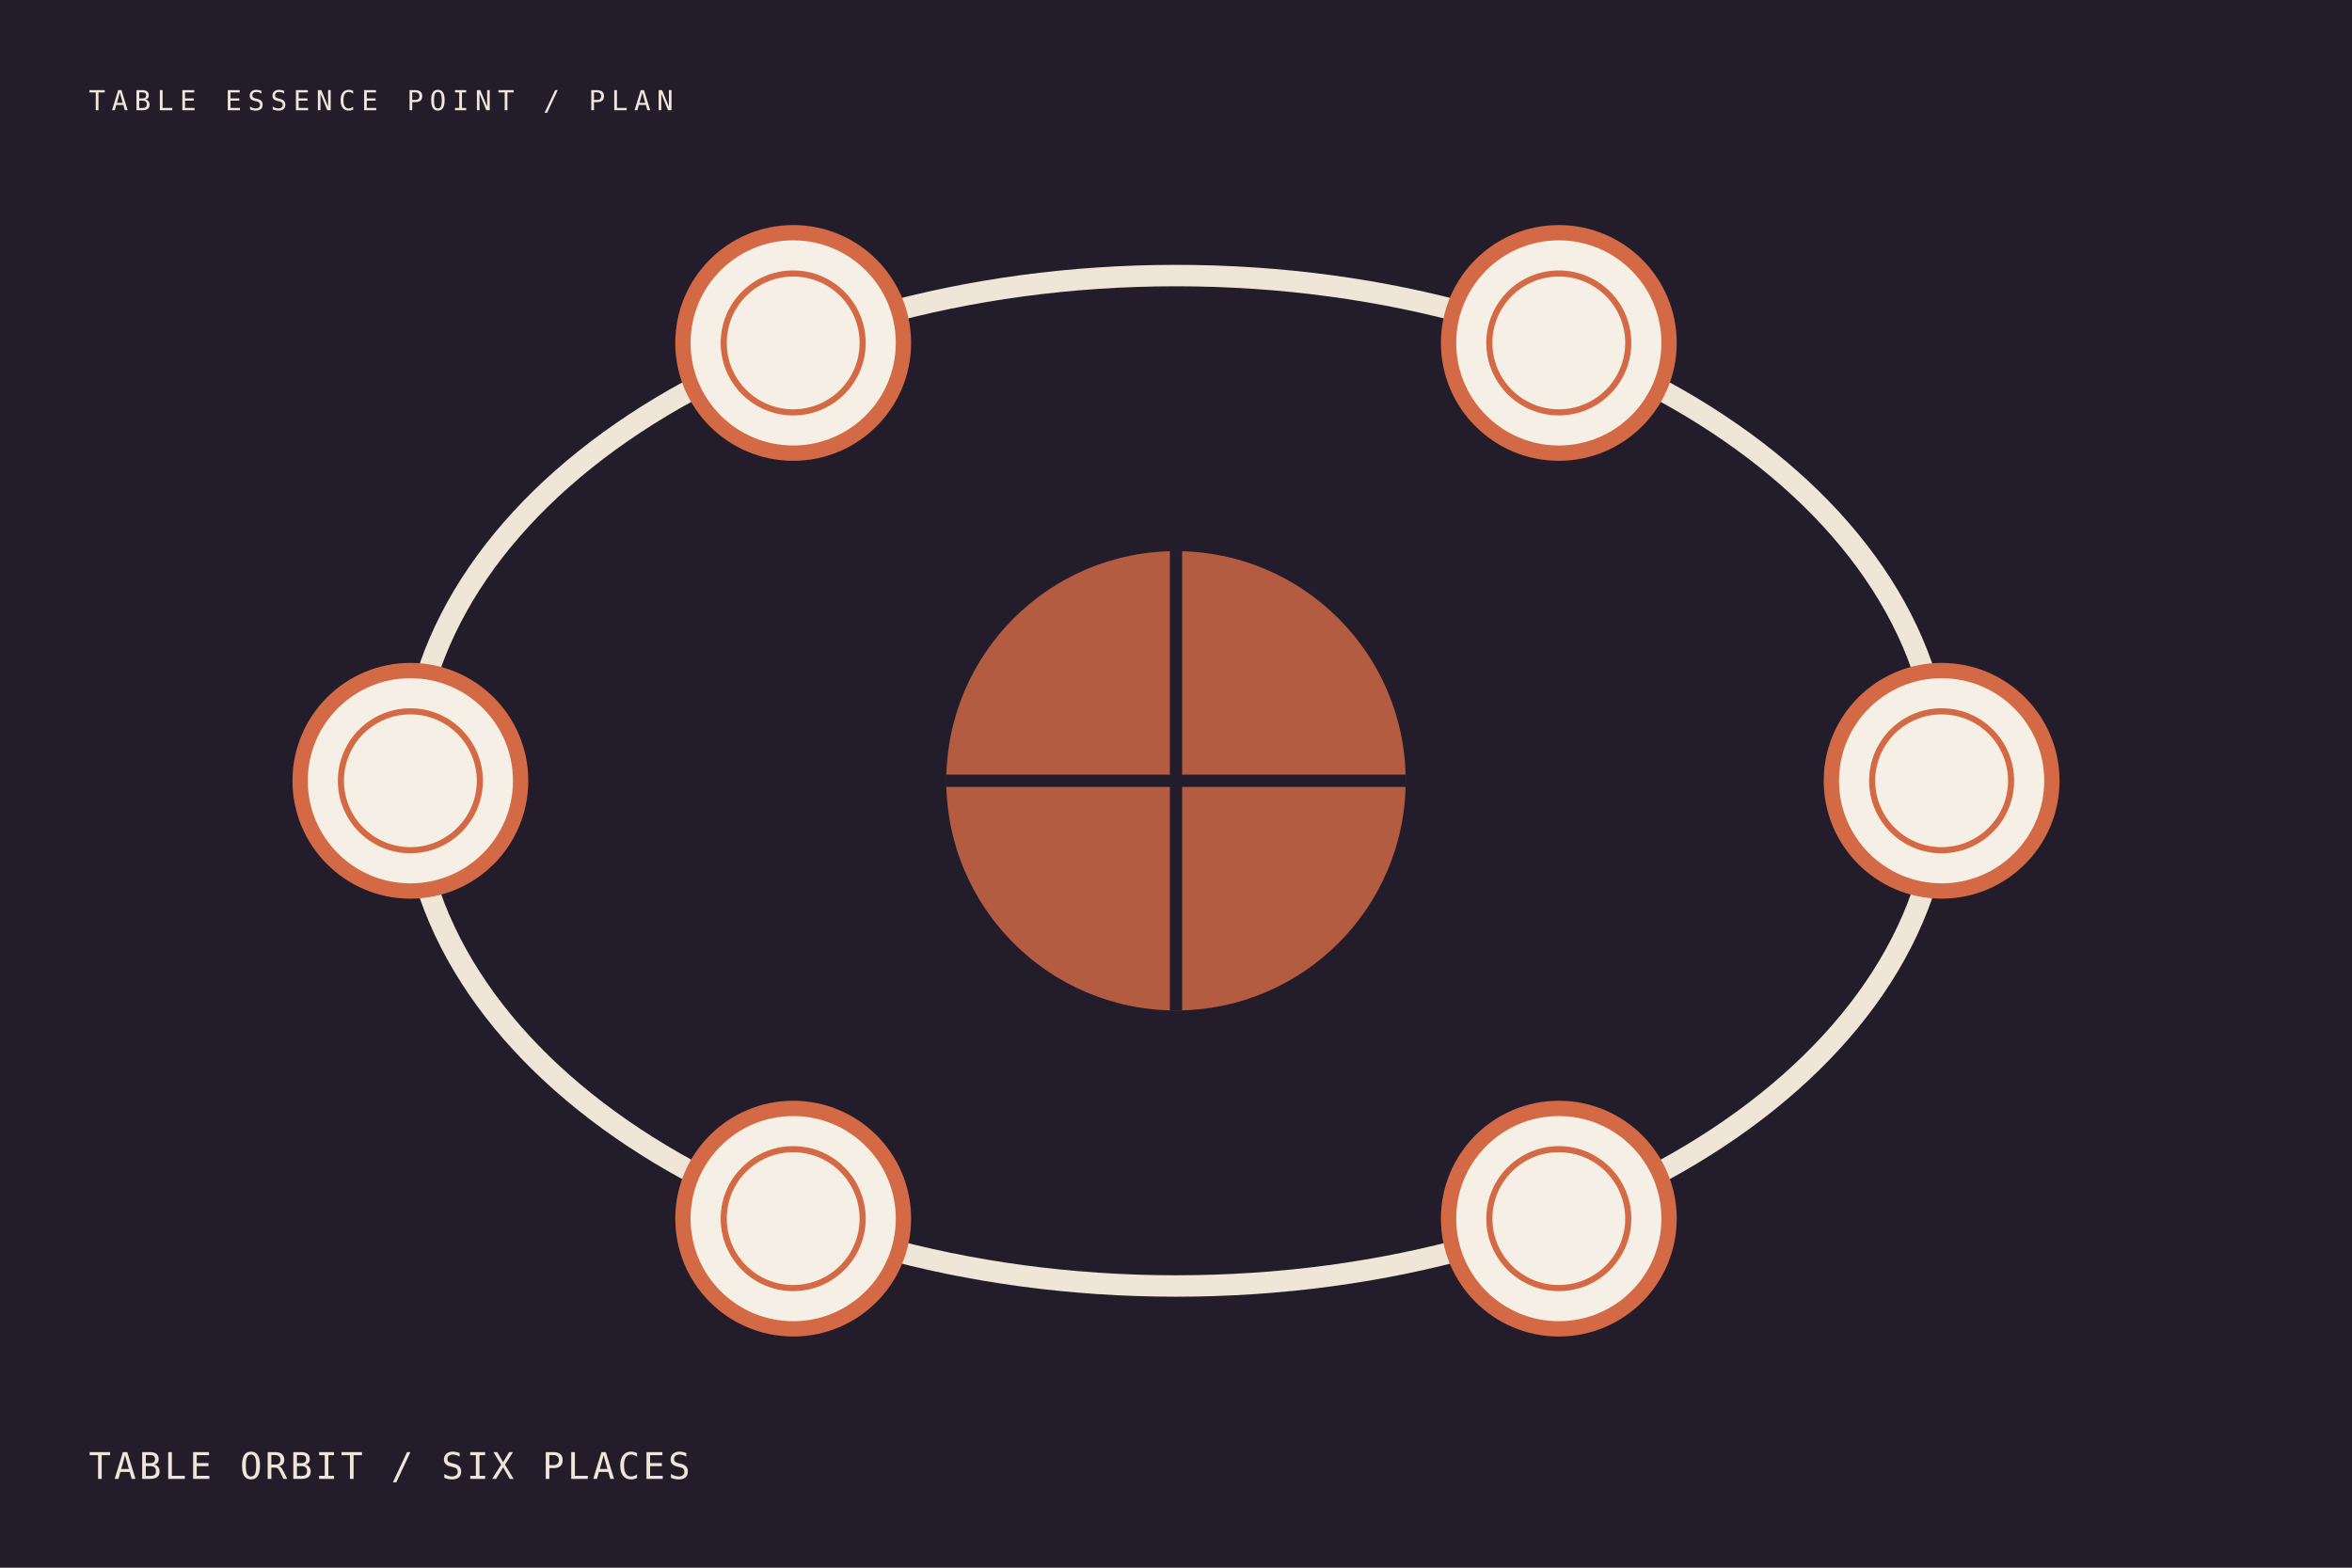
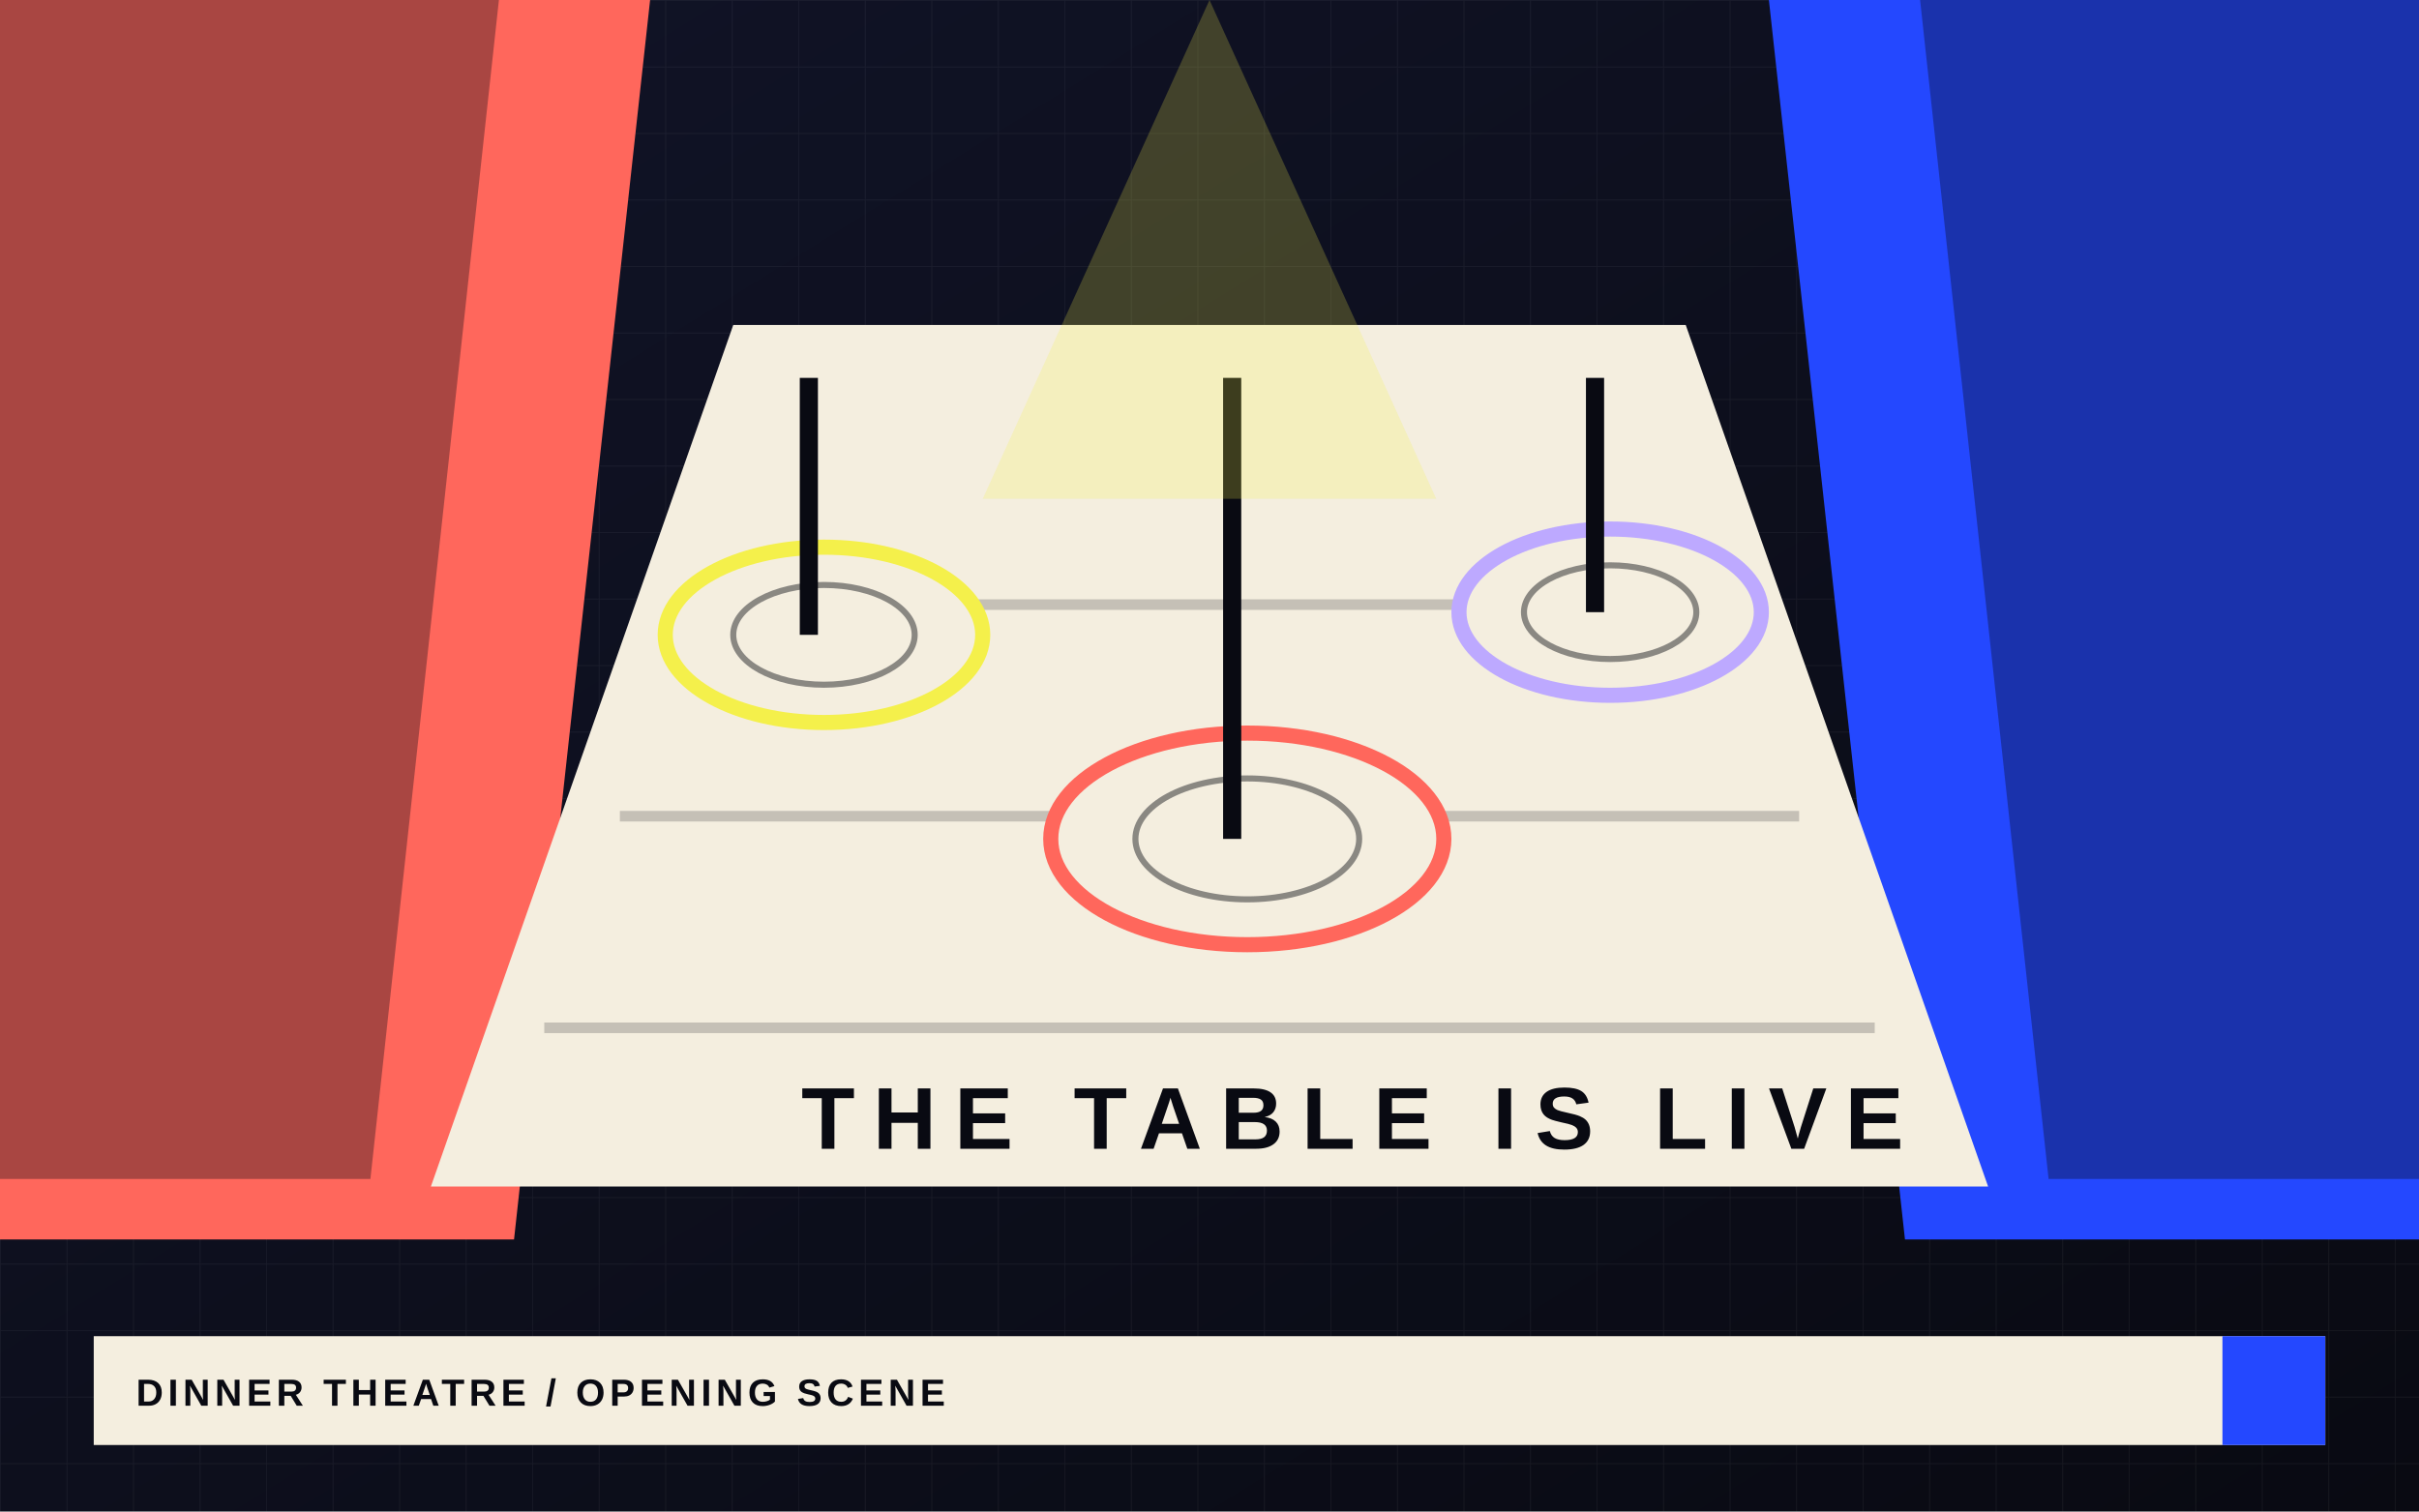
- <svg xmlns="http://www.w3.org/2000/svg" width="1536" height="1024" viewBox="0 0 1536 1024">
-   <rect width="1536" height="1024" fill="#221C2B" />
-   <text x="58" y="72" fill="#F0E6D7" font-family="monospace" font-size="18" letter-spacing="4">TABLE ESSENCE POINT / PLAN</text>
-   <text x="58" y="966" fill="#F0E6D7" font-family="monospace" font-size="24" letter-spacing="2">TABLE ORBIT / SIX PLACES</text>
-   <ellipse cx="768" cy="510" rx="500" ry="330" fill="none" stroke="#F0E6D7" stroke-width="14" />
-   <circle cx="1268" cy="510" r="72" fill="#F6EFE5" stroke="#D36A45" stroke-width="10" />
-   <circle cx="1268" cy="510" r="45.36" fill="none" stroke="#D36A45" stroke-width="4" />
-   <circle cx="1018" cy="796" r="72" fill="#F6EFE5" stroke="#D36A45" stroke-width="10" />
-   <circle cx="1018" cy="796" r="45.36" fill="none" stroke="#D36A45" stroke-width="4" />
-   <circle cx="518" cy="796" r="72" fill="#F6EFE5" stroke="#D36A45" stroke-width="10" />
-   <circle cx="518" cy="796" r="45.36" fill="none" stroke="#D36A45" stroke-width="4" />
-   <circle cx="268" cy="510" r="72" fill="#F6EFE5" stroke="#D36A45" stroke-width="10" />
-   <circle cx="268" cy="510" r="45.36" fill="none" stroke="#D36A45" stroke-width="4" />
-   <circle cx="518" cy="224" r="72" fill="#F6EFE5" stroke="#D36A45" stroke-width="10" />
-   <circle cx="518" cy="224" r="45.36" fill="none" stroke="#D36A45" stroke-width="4" />
-   <circle cx="1018" cy="224" r="72" fill="#F6EFE5" stroke="#D36A45" stroke-width="10" />
-   <circle cx="1018" cy="224" r="45.36" fill="none" stroke="#D36A45" stroke-width="4" />
-   <circle cx="768" cy="510" r="150" fill="#D36A45" opacity=".82" />
-   <path d="M618 510 H918 M768 360 V660" stroke="#221C2B" stroke-width="8" />
+ <svg xmlns="http://www.w3.org/2000/svg" width="1600" height="1000" viewBox="0 0 1600 1000" role="img" aria-labelledby="t d">
+   <defs>
+     <linearGradient id="g" x1="0" y1="0" x2="1" y2="1">
+       <stop stop-color="#111428" />
+       <stop offset="1" stop-color="#090A12" />
+     </linearGradient>
+     <pattern id="grid" width="44" height="44" patternUnits="userSpaceOnUse">
+       <path d="M44 0H0V44" fill="none" stroke="#ffffff" stroke-opacity=".055" />
+     </pattern>
+     <filter id="shadow" x="-20%" y="-20%" width="150%" height="150%">
+       <feDropShadow dx="16" dy="18" stdDeviation="7" flood-color="#000" flood-opacity=".32" />
+     </filter>
+   </defs>
+   <rect width="1600" height="1000" fill="url(#g)" />
+   <rect width="1600" height="1000" fill="url(#grid)" />
+   <text x="62" y="68" fill="#F4EEDF" font-family="Arial,sans-serif" font-size="18" font-weight="700" letter-spacing="5">TABLE ESSENCE POINT</text>
+   <rect x="62" y="91" width="86" height="8" fill="#2448FF" />
+   <path d="M0 0H430L340 820H0Z" fill="#FF675C" />
+   <path d="M1600 0H1170L1260 820H1600Z" fill="#2448FF" />
+   <path d="M0 0H330L245 780H0Z M1600 0H1270L1355 780H1600Z" fill="#090A12" opacity=".35" />
+   <polygon points="485,215 1115,215 1315,785 285,785" fill="#F4EEDF" />
+   <path d="M360 680H1240M410 540H1190M455 400H1145" stroke="#090A12" stroke-width="7" opacity=".2" />
+   <ellipse cx="545" cy="420" rx="105" ry="58" fill="#F4EEDF" stroke="#F4F04B" stroke-width="10" />
+   <ellipse cx="545" cy="420" rx="60" ry="33" fill="none" stroke="#090A12" stroke-width="4" opacity=".45" />
+   <ellipse cx="825" cy="555" rx="130" ry="70" fill="#F4EEDF" stroke="#FF675C" stroke-width="10" />
+   <ellipse cx="825" cy="555" rx="74" ry="40" fill="none" stroke="#090A12" stroke-width="4" opacity=".45" />
+   <ellipse cx="1065" cy="405" rx="100" ry="55" fill="#F4EEDF" stroke="#BDA9FF" stroke-width="10" />
+   <ellipse cx="1065" cy="405" rx="57" ry="31" fill="none" stroke="#090A12" stroke-width="4" opacity=".45" />
+   <path d="M535 250V420M815 250V555M1055 250V405" stroke="#090A12" stroke-width="12" />
+   <path d="M800 0L650 330H950Z" fill="#F4F04B" opacity=".22" />
+   <text x="530" y="760" fill="#090A12" font-family="Arial" font-size="58" font-weight="900" letter-spacing="12">THE TABLE IS LIVE</text>
+   <rect x="62" y="884" width="1476" height="72" fill="#F4EEDF" />
+   <text x="90" y="930" fill="#090A12" font-family="Arial,sans-serif" font-size="25" font-weight="800" letter-spacing="3">DINNER THEATRE / OPENING SCENE</text>
+   <rect x="1470" y="884" width="68" height="72" fill="#2448FF" />
</svg>
